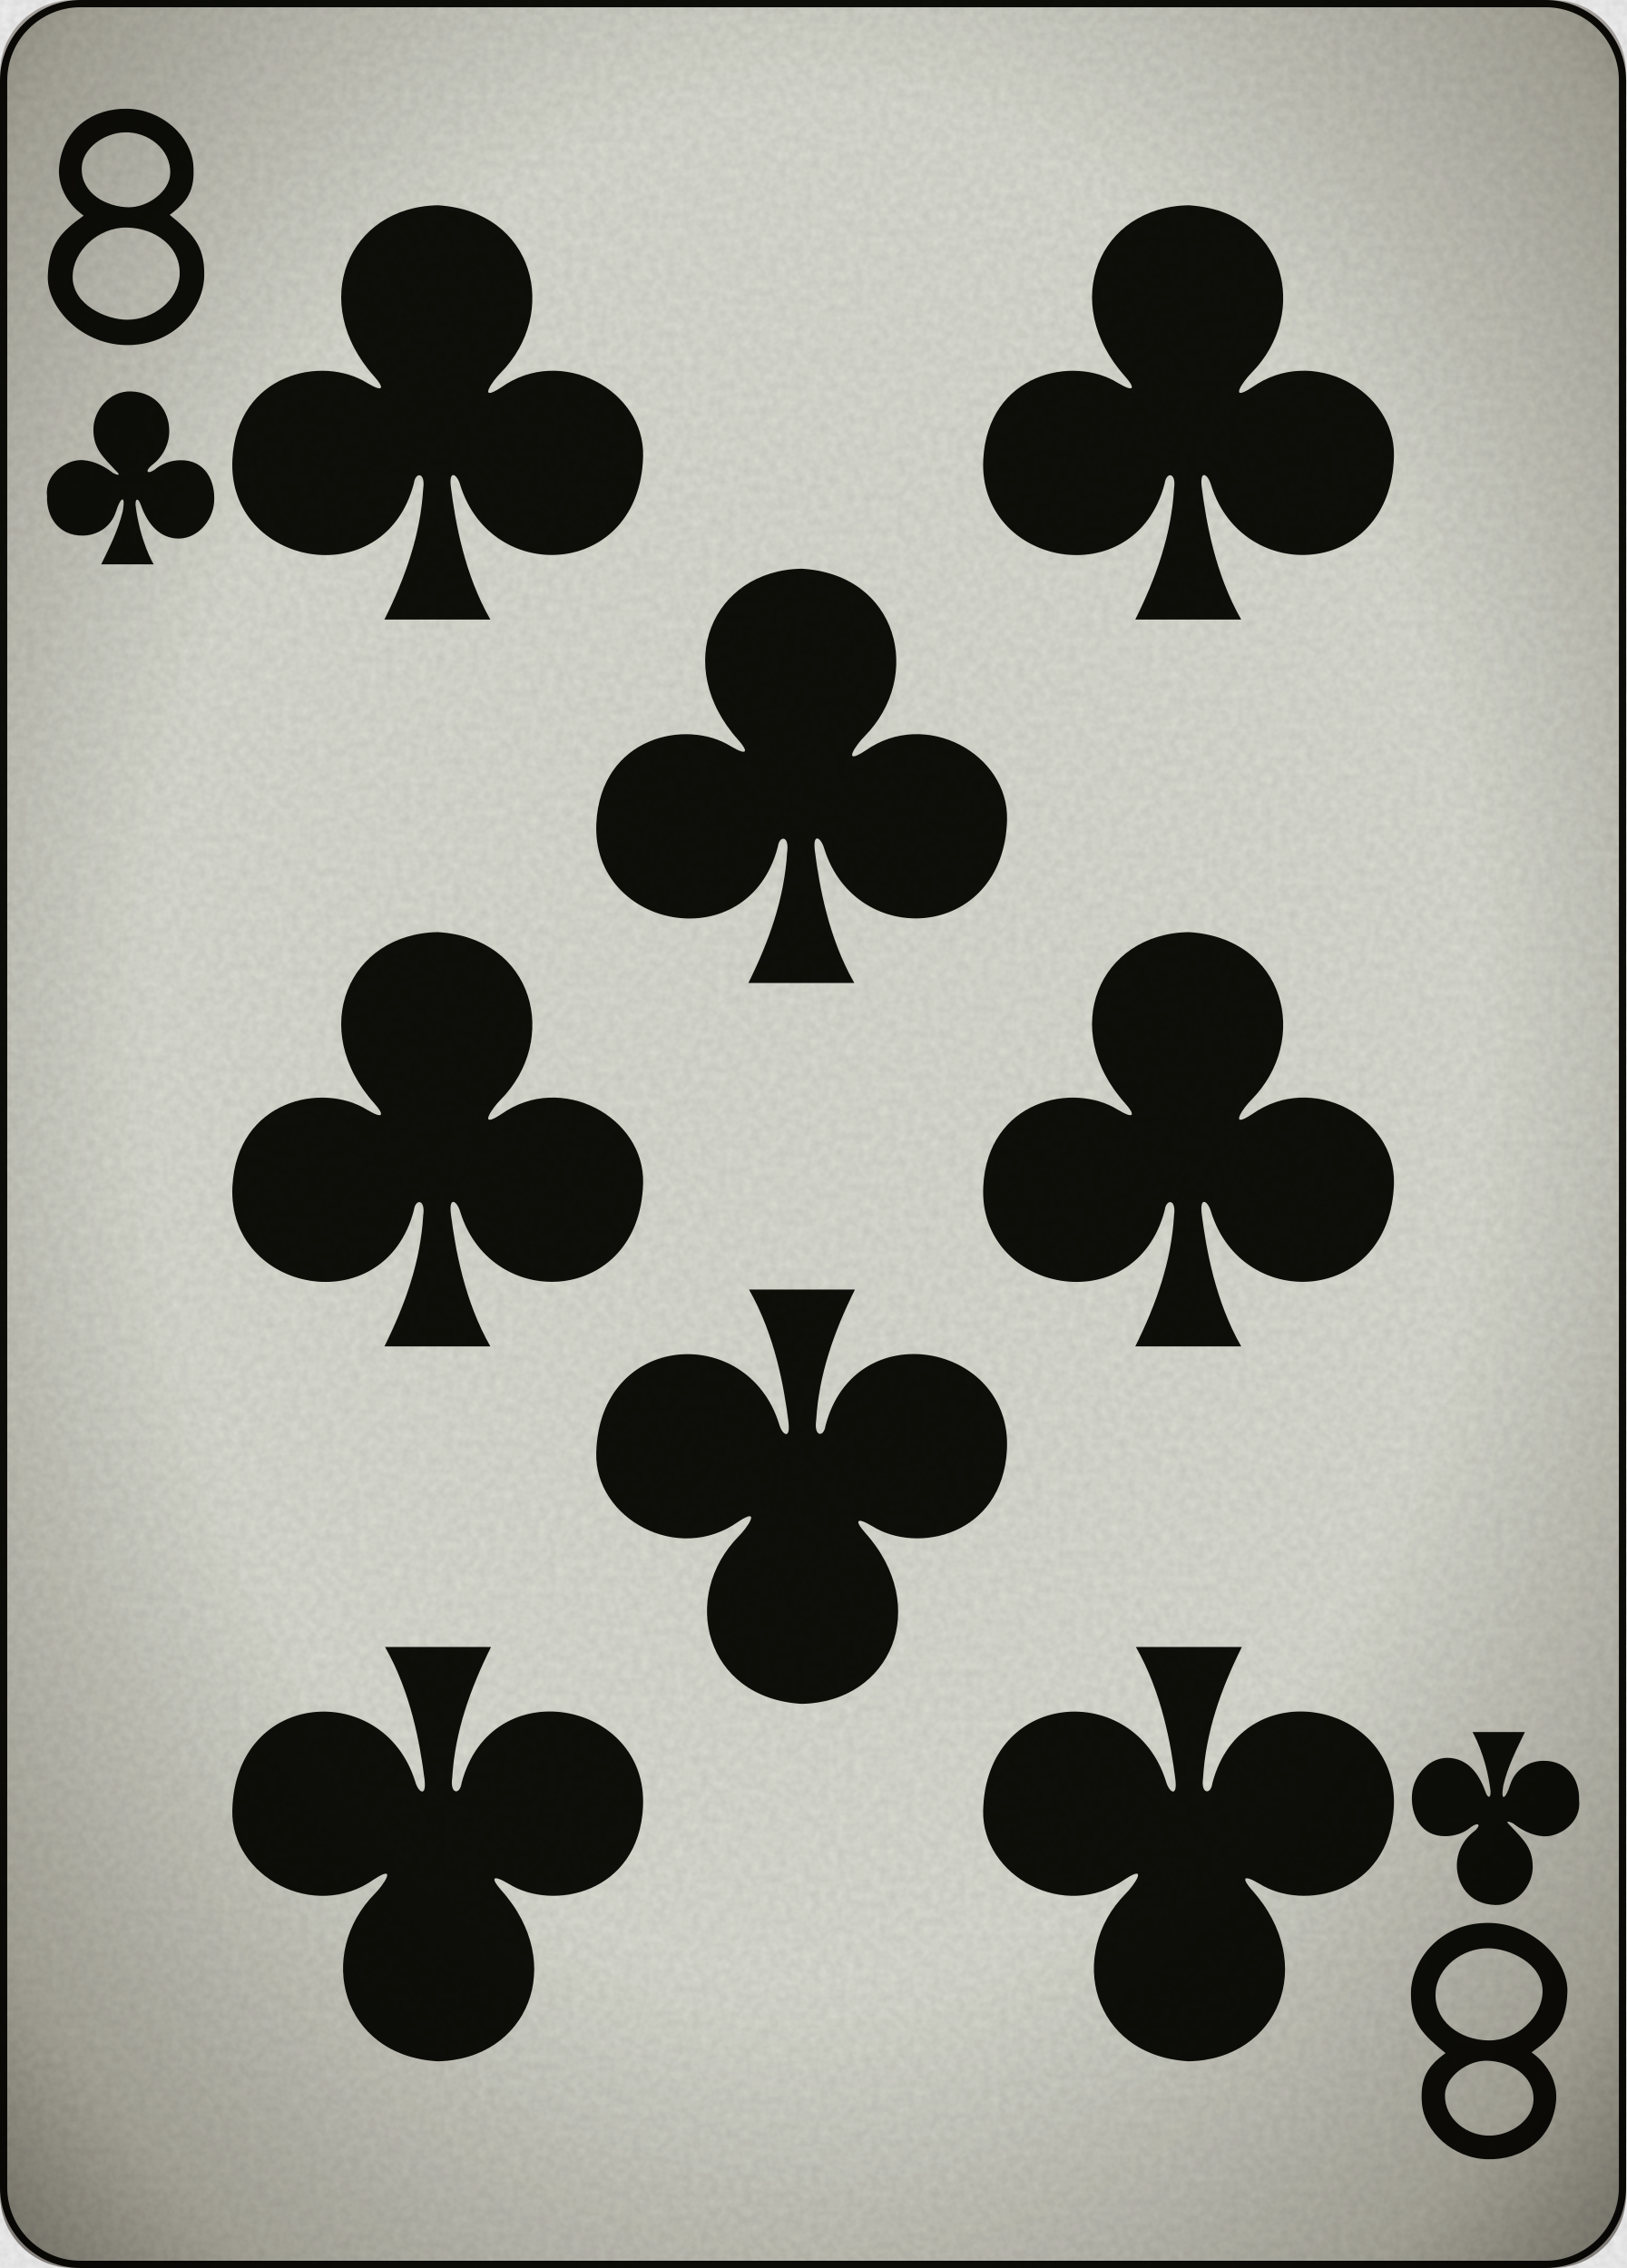
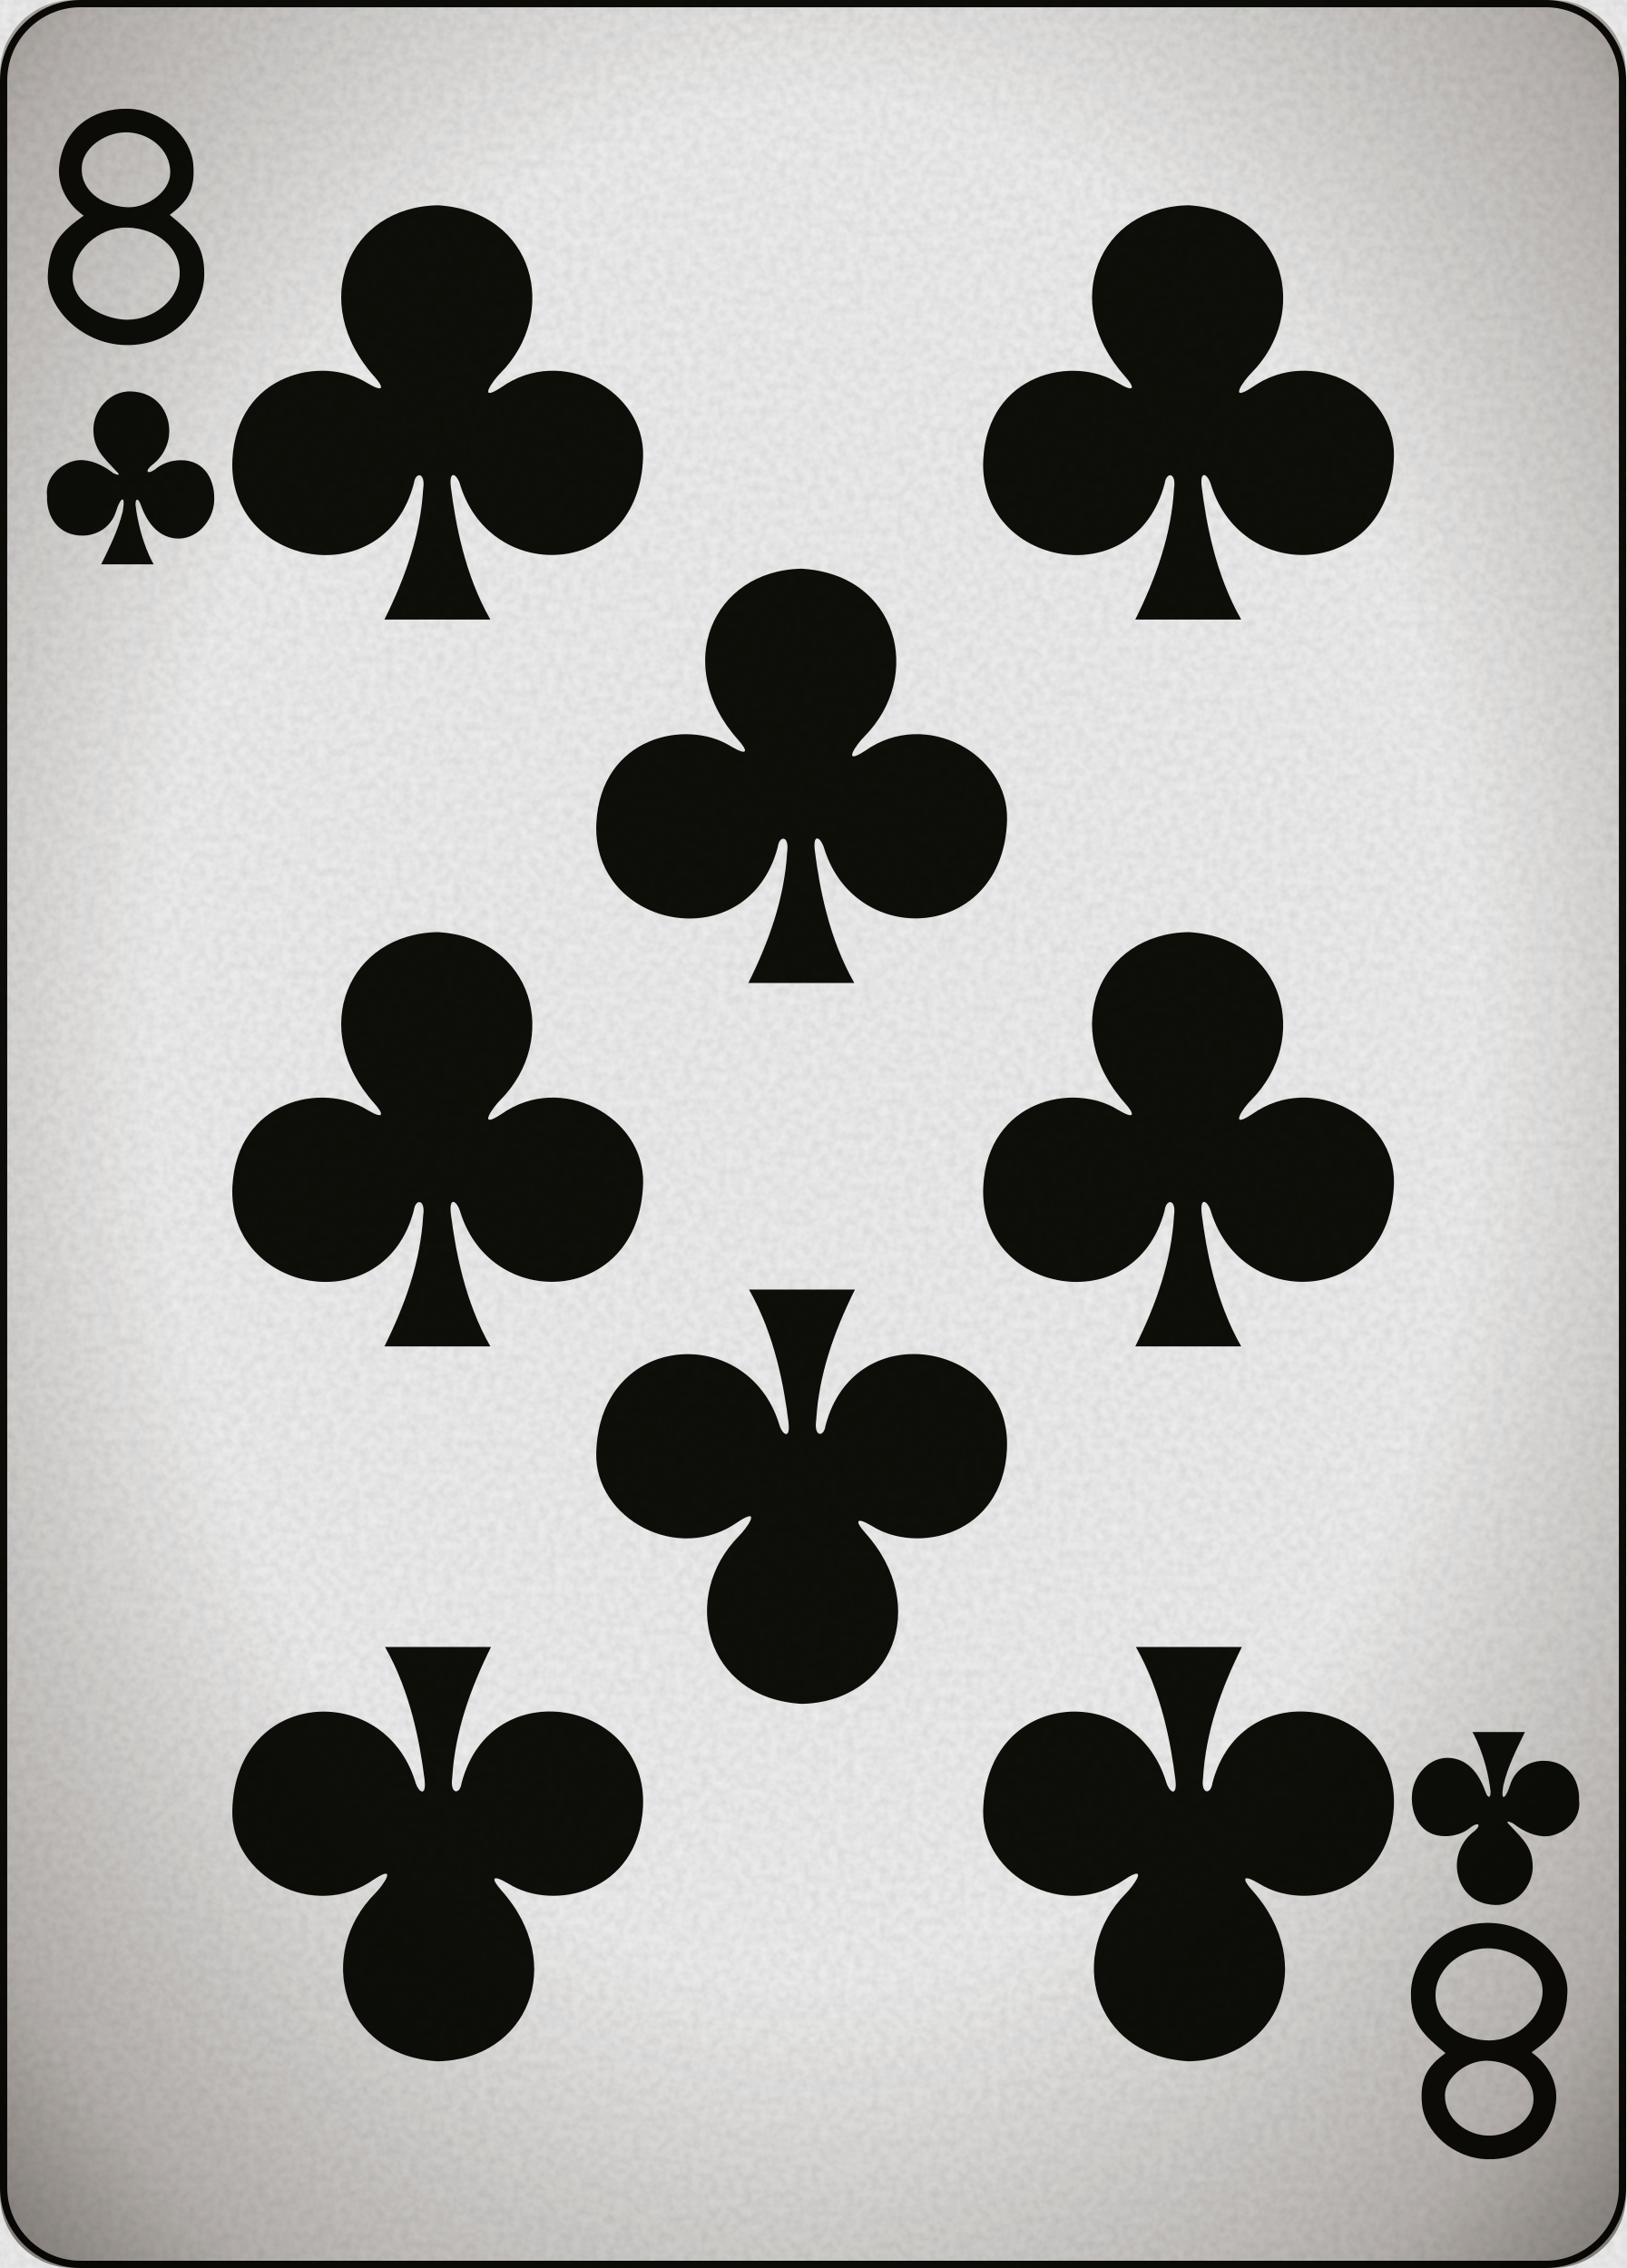
<svg xmlns="http://www.w3.org/2000/svg" width="224.225" height="312.808" id="svg4423" version="1.1">
  <defs id="defs4425">
    <filter id="envejecido" x="-15%" y="-15%" width="130%" height="130%" color-interpolation-filters="sRGB">
      <feColorMatrix in="SourceGraphic" type="matrix" values="0.62 0.12 0.05 0 0.06                 0.05 0.70 0.05 0 0.06                 0.00 0.06 0.72 0 0.04                 0    0    0    1 0" result="warm" />
      <feTurbulence type="fractalNoise" baseFrequency="0.85" numOctaves="2" seed="11" result="noise" />
      <feColorMatrix in="noise" type="matrix" values="0 0 0 0 0                 0 0 0 0 0                 0 0 0 0 0                 0 0 0 0.10 0" result="noiseAlpha" />
      <feComposite in="noiseAlpha" in2="warm" operator="over" result="grained" />
    </filter>
    <radialGradient id="vignette-grad" cx="50%" cy="46%" r="75%">
      <stop offset="55%" stop-color="#2a1a0a" stop-opacity="0" />
      <stop offset="85%" stop-color="#2a1a0a" stop-opacity="0.28" />
      <stop offset="100%" stop-color="#160d05" stop-opacity="0.55" />
    </radialGradient>
  </defs>
  <g id="layer1" transform="translate(-259.9347,-369.7772)" filter="url(#envejecido)">
    <g transform="translate(380.1709,-760.445)" id="g4753" style="display:inline">
      <g transform="translate(-1317.711,540.769)" style="display:inline" id="g3690">
        <g id="g8423">
          <g transform="translate(-5059.956,3024.952)" style="display:inline" id="g8836-1">
-             <rect y="-2435" x="6257.929" height="311.811" width="223.228" id="rect6361-7" style="display:inline;fill:#ffffff;fill-opacity:1;stroke:#000000;stroke-width:0.997;stroke-miterlimit:4;stroke-dasharray:none;stroke-opacity:1" rx="10.63" ry="10.63" />
+             <rect y="-2435" x="6257.929" height="311.811" width="223.228" id="rect6361-7" style="display:inline;fill:none;fill-opacity:0;stroke:#000000;stroke-width:0.997;stroke-miterlimit:4;stroke-dasharray:none;stroke-opacity:1" rx="10.63" ry="10.63" />
            <g transform="matrix(0.3010621,0,0,0.3010621,5370.094,-1979.932)" id="g8646-4" />
          </g>
        </g>
      </g>
      <g transform="translate(-0.7519269,1.9438039e-6)" id="g6836">
        <path transform="matrix(0.3010621,0,0,0.3010621,-1007.573,1585.788)" style="display:inline;fill:#000000;fill-opacity:1" d="m 2971.742,-1386.815 c 0.532,-14.533 5.882,-19.991 16.421,-27.6 -8.406,-5.963 -11.95,-14.736 -11.234,-22.212 1.732,-18.092 15.976,-27.144 31.505,-26.75 15.529,0.394 28.913,12.501 29.957,25.649 0.908,11.437 -2.559,16.948 -10.82,22.969 9.808,8.11 16.078,13.452 15.84,27.769 -0.238,14.316 -12.641,31.355 -34.261,31.878 -21.62,0.523 -37.94,-17.169 -37.408,-31.703 z m 60.362,0.048 c 0.927,-13.161 -10.922,-22.04 -24.292,-22.178 -13.028,-0.135 -24.683,10.784 -24.685,22.599 0,12.692 15.158,19.586 24.948,19.623 11.899,0.044 23.23,-8.71 24.029,-20.044 z m -4.278,-47.078 c 0.259,-11.086 -10.154,-19.031 -20.888,-18.711 -9.551,0.284 -19.667,7.443 -19.672,16.71 -0.01,11.592 11.5,17.38 21.314,17.598 8.903,0.198 19.051,-7.223 19.246,-15.597 z" id="path7112-0" />
        <path transform="matrix(0.3010621,0,0,0.3010621,-1007.573,1585.788)" id="path7128-9" d="m 3667.748,-600.564 c -0.532,14.533 -5.882,19.991 -16.421,27.6 8.406,5.963 11.95,14.736 11.234,22.212 -1.732,18.092 -15.976,27.144 -31.505,26.75 -15.529,-0.394 -28.913,-12.501 -29.957,-25.649 -0.908,-11.437 2.559,-16.948 10.82,-22.969 -9.808,-8.11 -16.078,-13.452 -15.84,-27.769 0.238,-14.316 12.641,-31.355 34.261,-31.878 21.62,-0.523 37.94,17.169 37.408,31.703 z m -60.362,-0.048 c -0.927,13.161 10.922,22.04 24.292,22.178 13.028,0.135 24.683,-10.784 24.685,-22.599 0,-12.692 -15.158,-19.586 -24.948,-19.623 -11.899,-0.044 -23.23,8.71 -24.029,20.044 z m 4.278,47.078 c -0.259,11.086 10.154,19.031 20.888,18.711 9.551,-0.284 19.667,-7.443 19.672,-16.71 0.01,-11.592 -11.5,-17.38 -21.314,-17.598 -8.903,-0.198 -19.051,7.223 -19.246,15.597 z" style="display:inline;fill:#000000;fill-opacity:1" />
        <path transform="translate(-1317.711,540.769)" style="display:inline;fill:#000000;fill-opacity:1" d="m 1354.765,674.906 c 2.879,-5.776 4.976,-11.701 5.348,-18.037 0.342,-2.332 -1.075,-2.371 -1.288,-0.729 -4.076,15.593 -25.763,11.37 -25.017,-3.296 0.605,-11.895 12.419,-14.454 18.582,-10.565 2.434,1.433 2.296,0.575 0.968,-0.912 -9.155,-10.211 -3.61,-23.362 8.761,-23.602 13.38,0.793 16.851,14.87 8.644,23.148 -1.021,0.995 -3.284,4.191 0.123,1.956 8.287,-5.888 19.787,0.443 19.553,9.521 -0.433,16.739 -20.839,17.987 -25.203,4.006 -0.42,-1.55 -1.629,-2.329 -1.295,0.304 0.605,4.767 1.857,11.953 5.437,18.206 z" id="path3309" />
        <path transform="translate(-1317.711,540.769)" id="path3311" d="m 1354.765,775.154 c 2.879,-5.776 4.976,-11.701 5.348,-18.037 0.342,-2.332 -1.075,-2.371 -1.288,-0.729 -4.076,15.593 -25.763,11.37 -25.017,-3.296 0.605,-11.895 12.419,-14.454 18.582,-10.565 2.434,1.433 2.296,0.575 0.968,-0.912 -9.155,-10.211 -3.61,-23.362 8.761,-23.602 13.38,0.793 16.851,14.87 8.644,23.148 -1.021,0.995 -3.284,4.191 0.123,1.956 8.287,-5.888 19.787,0.443 19.553,9.521 -0.433,16.739 -20.839,17.987 -25.203,4.006 -0.42,-1.55 -1.629,-2.329 -1.295,0.304 0.605,4.767 1.857,11.953 5.437,18.206 z" style="display:inline;fill:#000000;fill-opacity:1" />
        <path transform="translate(-1317.711,540.769)" style="display:inline;fill:#000000;fill-opacity:1" d="m 1251.232,775.154 c 2.879,-5.776 4.976,-11.701 5.348,-18.037 0.342,-2.332 -1.075,-2.371 -1.288,-0.729 -4.076,15.593 -25.763,11.37 -25.017,-3.296 0.605,-11.895 12.419,-14.454 18.582,-10.565 2.434,1.433 2.296,0.575 0.968,-0.912 -9.155,-10.211 -3.61,-23.362 8.761,-23.602 13.38,0.793 16.851,14.87 8.644,23.148 -1.021,0.995 -3.284,4.191 0.123,1.956 8.287,-5.888 19.787,0.443 19.553,9.521 -0.433,16.739 -20.839,17.987 -25.203,4.006 -0.42,-1.55 -1.629,-2.329 -1.295,0.304 0.605,4.767 1.857,11.953 5.437,18.206 z" id="path3313" />
        <path transform="translate(-1317.711,540.769)" id="path3315" d="m 1301.415,725.03 c 2.879,-5.776 4.976,-11.701 5.348,-18.037 0.342,-2.332 -1.075,-2.371 -1.288,-0.729 -4.076,15.593 -25.763,11.37 -25.017,-3.296 0.605,-11.895 12.419,-14.454 18.582,-10.565 2.434,1.433 2.296,0.575 0.968,-0.912 -9.155,-10.211 -3.61,-23.362 8.761,-23.602 13.38,0.793 16.851,14.87 8.644,23.148 -1.021,0.995 -3.284,4.191 0.123,1.956 8.287,-5.888 19.787,0.443 19.553,9.521 -0.433,16.739 -20.839,17.987 -25.203,4.006 -0.42,-1.55 -1.629,-2.329 -1.295,0.304 0.605,4.767 1.857,11.953 5.437,18.206 z" style="display:inline;fill:#000000;fill-opacity:1" />
        <path transform="translate(-1317.711,540.769)" style="display:inline;fill:#000000;fill-opacity:1" d="m 1251.232,674.906 c 2.879,-5.776 4.976,-11.701 5.348,-18.037 0.342,-2.332 -1.075,-2.371 -1.288,-0.729 -4.076,15.593 -25.763,11.37 -25.017,-3.296 0.605,-11.895 12.419,-14.454 18.582,-10.565 2.434,1.433 2.296,0.575 0.968,-0.912 -9.155,-10.211 -3.61,-23.362 8.761,-23.602 13.38,0.793 16.851,14.87 8.644,23.148 -1.021,0.995 -3.284,4.191 0.123,1.956 8.287,-5.888 19.787,0.443 19.553,9.521 -0.433,16.739 -20.839,17.987 -25.203,4.006 -0.42,-1.55 -1.629,-2.329 -1.295,0.304 0.605,4.767 1.857,11.953 5.437,18.206 z" id="path3317" />
        <path transform="translate(-1317.711,540.769)" style="display:inline;fill:#000000;fill-opacity:1" d="m 1369.467,816.612 c -2.879,5.776 -4.976,11.701 -5.348,18.037 -0.342,2.332 1.075,2.371 1.288,0.729 4.076,-15.593 25.763,-11.37 25.017,3.297 -0.605,11.895 -12.419,14.454 -18.582,10.565 -2.434,-1.433 -2.296,-0.575 -0.968,0.912 9.155,10.211 3.61,23.362 -8.761,23.602 -13.38,-0.793 -16.851,-14.87 -8.644,-23.148 1.021,-0.995 3.284,-4.191 -0.123,-1.956 -8.287,5.888 -19.787,-0.443 -19.553,-9.521 0.433,-16.739 20.839,-17.987 25.203,-4.006 0.42,1.55 1.629,2.329 1.295,-0.304 -0.605,-4.767 -1.857,-11.953 -5.437,-18.206 z" id="path3375" />
        <path transform="translate(-1317.711,540.769)" id="path3377" d="m 1316.117,767.312 c -2.879,5.776 -4.976,11.701 -5.348,18.037 -0.342,2.332 1.075,2.371 1.288,0.729 4.076,-15.593 25.763,-11.37 25.017,3.297 -0.605,11.895 -12.419,14.454 -18.582,10.565 -2.434,-1.433 -2.296,-0.575 -0.968,0.912 9.155,10.211 3.61,23.362 -8.761,23.602 -13.38,-0.793 -16.851,-14.87 -8.644,-23.148 1.021,-0.995 3.284,-4.191 -0.123,-1.956 -8.287,5.888 -19.787,-0.443 -19.553,-9.521 0.433,-16.739 20.839,-17.987 25.203,-4.006 0.42,1.55 1.629,2.329 1.295,-0.304 -0.605,-4.767 -1.857,-11.953 -5.437,-18.206 z" style="display:inline;fill:#000000;fill-opacity:1" />
        <path transform="translate(-1317.711,540.769)" style="display:inline;fill:#000000;fill-opacity:1" d="m 1265.934,816.612 c -2.879,5.776 -4.976,11.701 -5.348,18.037 -0.342,2.332 1.075,2.371 1.288,0.729 4.076,-15.593 25.763,-11.37 25.017,3.297 -0.605,11.895 -12.419,14.454 -18.582,10.565 -2.434,-1.433 -2.296,-0.575 -0.968,0.912 9.155,10.211 3.61,23.362 -8.761,23.602 -13.38,-0.793 -16.851,-14.87 -8.644,-23.148 1.021,-0.995 3.284,-4.191 -0.123,-1.956 -8.287,5.888 -19.787,-0.443 -19.553,-9.521 0.433,-16.739 20.839,-17.987 25.203,-4.006 0.42,1.55 1.629,2.329 1.295,-0.304 -0.605,-4.767 -1.857,-11.953 -5.437,-18.206 z" id="path3379" />
        <path transform="translate(-1317.711,540.769)" style="display:inline;fill:#000000;fill-opacity:1" d="m 1212.183,667.289 c 1.192,-2.445 2.352,-4.721 2.984,-7.401 0.419,-2.528 -0.438,-1.589 -0.925,0.068 -0.721,2.297 -2.723,3.344 -4.58,3.369 -3.371,0.045 -5.053,-2.604 -4.948,-5.454 -0.368,-2.999 2.671,-5.12 4.962,-4.957 1.722,0.123 3.224,1.052 4.133,1.775 0.596,0.315 1.234,0.455 0.345,-0.358 -1.678,-1.833 -3.077,-2.964 -3.046,-5.711 0.029,-2.579 2.233,-5.268 5.155,-5.184 3.651,0.105 5.312,2.89 5.303,5.481 -0.01,1.888 -0.954,3.626 -2.411,4.703 -0.944,0.766 -0.679,1.34 0.398,0.615 1.035,-0.892 2.267,-1.283 3.545,-1.31 3.49,-0.055 4.855,2.961 4.655,5.764 -0.187,2.626 -2.423,5.328 -5.369,5.022 -2.631,-0.301 -4.013,-2.51 -4.805,-4.777 -0.262,-0.695 -0.676,-0.883 -0.664,0.153 0.608,5.057 2.492,8.204 2.505,8.202 z" id="path3468" />
        <path id="path3490" d="m 90.785,1369.111 c -1.192,2.445 -2.352,4.721 -2.984,7.401 -0.419,2.527 0.438,1.589 0.925,-0.068 0.721,-2.297 2.723,-3.344 4.58,-3.369 3.371,-0.045 5.053,2.604 4.948,5.454 0.368,2.999 -2.671,5.12 -4.962,4.957 -1.722,-0.123 -3.224,-1.052 -4.133,-1.775 -0.596,-0.315 -1.234,-0.455 -0.345,0.358 1.678,1.833 3.077,2.964 3.046,5.711 -0.029,2.579 -2.233,5.268 -5.155,5.184 -3.651,-0.105 -5.312,-2.89 -5.303,-5.481 0.01,-1.888 0.954,-3.626 2.411,-4.703 0.944,-0.766 0.679,-1.34 -0.398,-0.615 -1.035,0.892 -2.267,1.283 -3.545,1.31 -3.49,0.055 -4.855,-2.962 -4.655,-5.764 0.187,-2.626 2.423,-5.328 5.369,-5.022 2.631,0.301 4.013,2.51 4.805,4.777 0.262,0.695 0.676,0.883 0.664,-0.153 -0.608,-5.057 -2.492,-8.204 -2.505,-8.202 z" style="display:inline;fill:#000000;fill-opacity:1" />
      </g>
    </g>
  </g>
  <rect x="0" y="0" width="224.225" height="312.808" rx="10.09" ry="10.09" fill="url(#vignette-grad)" style="mix-blend-mode:multiply" />
</svg>
